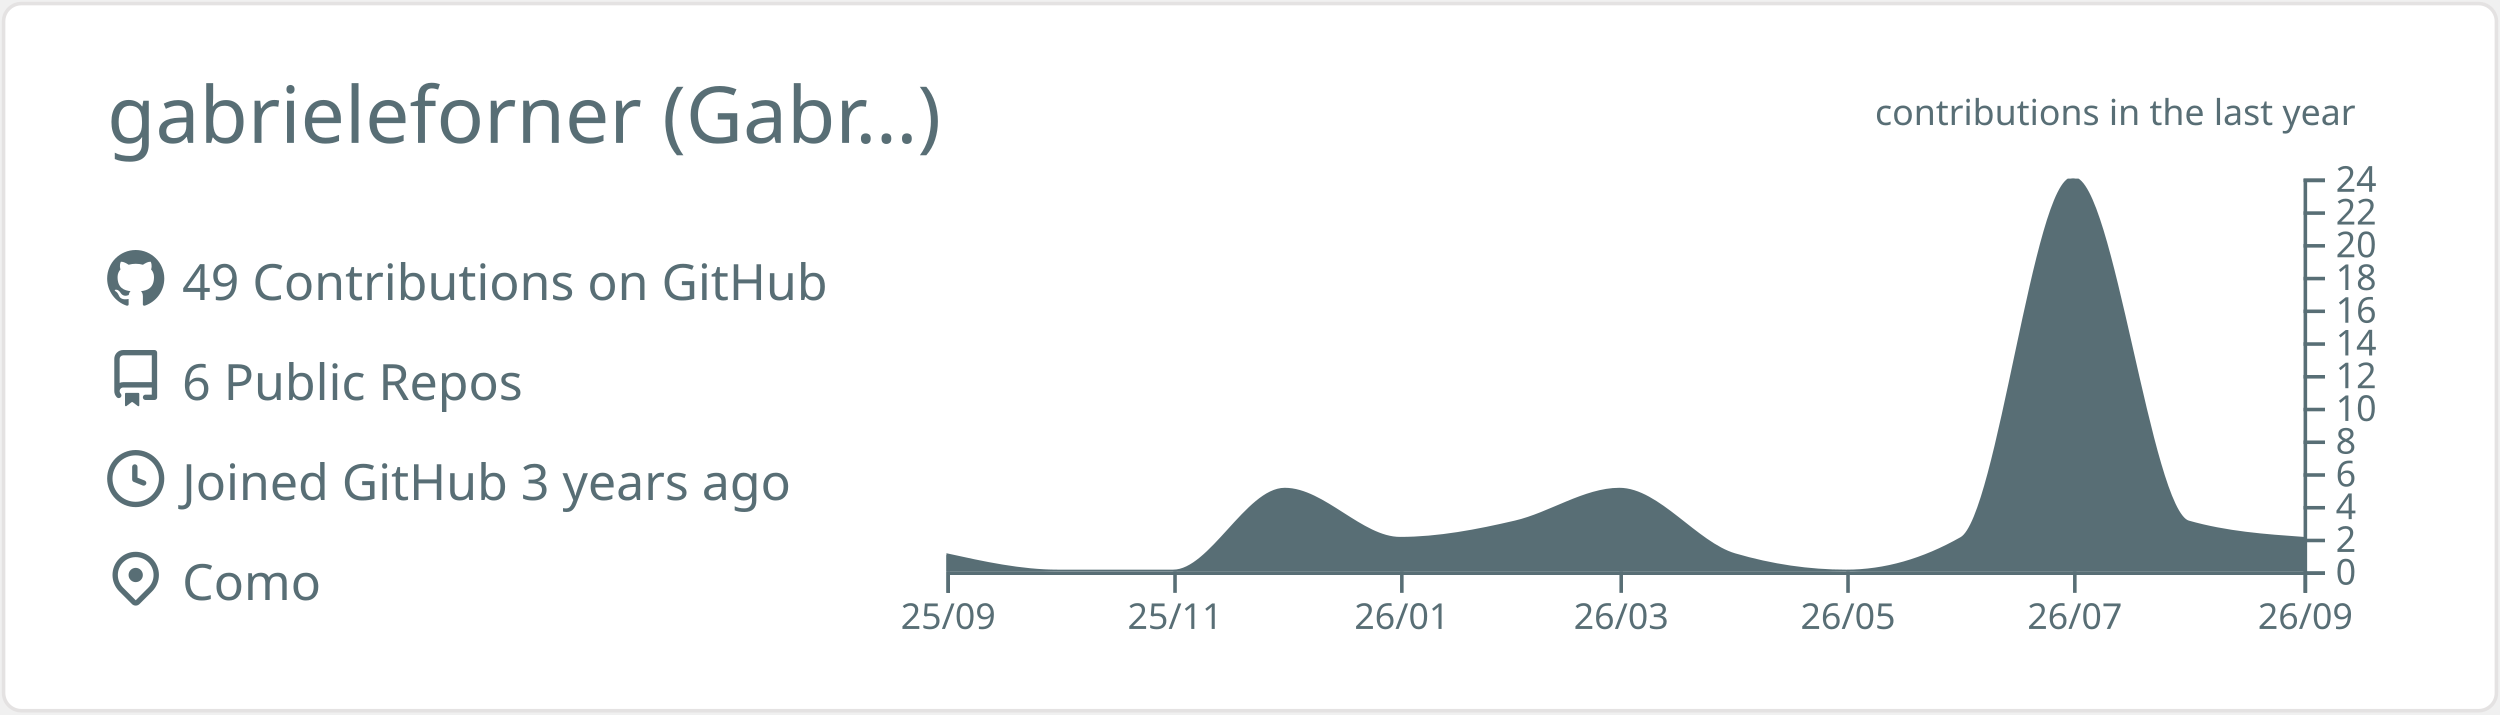
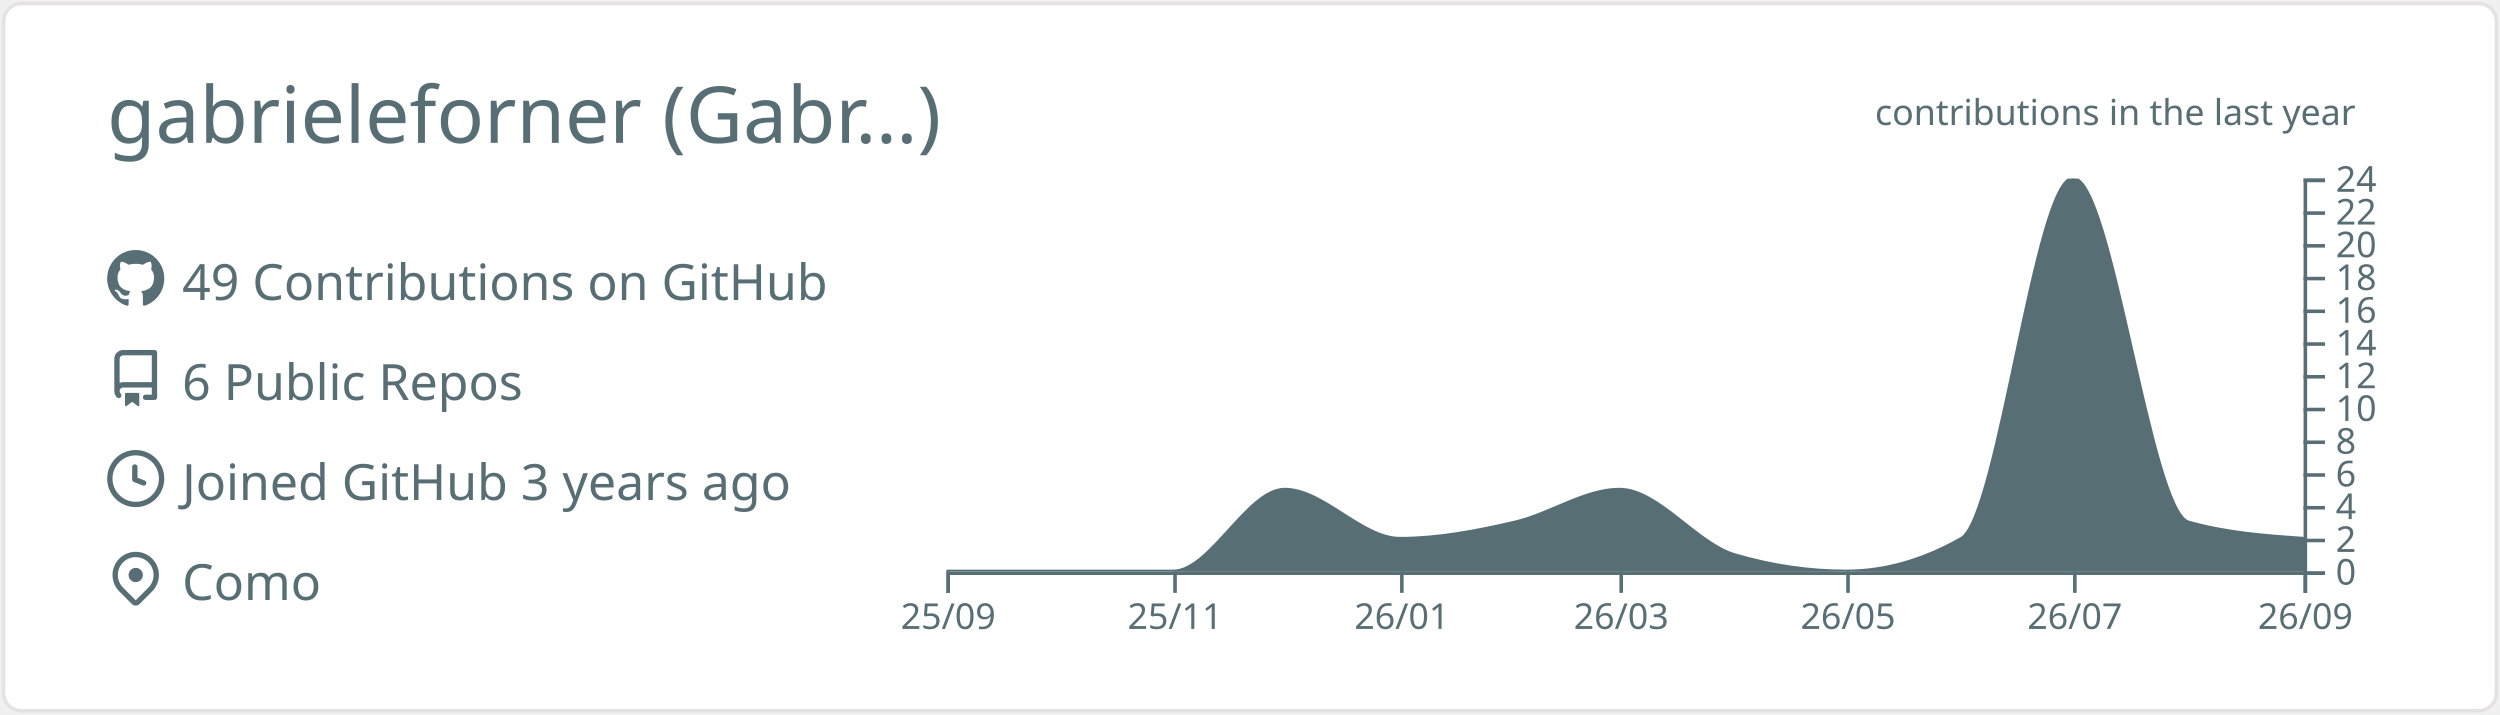
<svg xmlns="http://www.w3.org/2000/svg" width="700" height="200" viewBox="0 0 700 200">
  <style>* {
          font-family: 'Segoe UI', Ubuntu, "Helvetica Neue", Sans-Serif
        }</style>
  <g class="gpsc-root">
    <rect x="1" y="1" rx="5" ry="5" height="99%" width="99.714%" stroke="#e4e2e2" stroke-width="1" fill="#ffffff" stroke-opacity="1" />
    <text x="30" y="40" class="gpsc-item" style="--gpsc-i: 0; font-size: 22px; fill: #586e75;">gabrieleforner (Gabr…)</text>
    <g transform="translate(0,40)">
      <g transform="translate(30,30)">
        <g class="gpsc-item" style="--gpsc-i: 0;">
          <g transform="translate(0,0)" width="14" height="14" fill="#586e75">
            <path fill-rule="evenodd" d="M8 0C3.58 0 0 3.58 0 8c0 3.54 2.29 6.53 5.47 7.59.4.07.55-.17.55-.38 0-.19-.01-.82-.01-1.49-2.01.37-2.53-.49-2.69-.94-.09-.23-.48-.94-.82-1.13-.28-.15-.68-.52-.01-.53.63-.01 1.08.58 1.23.82.72 1.21 1.87.87 2.33.66.07-.52.28-.87.51-1.07-1.78-.2-3.64-.89-3.64-3.95 0-.87.31-1.59.82-2.15-.08-.2-.36-1.02.08-2.12 0 0 .67-.21 2.2.82.64-.18 1.32-.27 2-.27.68 0 1.36.09 2 .27 1.53-1.04 2.2-.82 2.2-.82.44 1.1.16 1.92.08 2.12.51.56.82 1.27.82 2.15 0 3.07-1.87 3.75-3.65 3.95.29.25.54.73.54 1.48 0 1.07-.01 1.93-.01 2.2 0 .21.15.46.55.38A8.013 8.013 0 0016 8c0-4.42-3.58-8-8-8z" />
          </g>
        </g>
        <g class="gpsc-item" style="--gpsc-i: 1;">
          <g transform="translate(0,28)" width="14" height="14" fill="#586e75">
            <path fill-rule="evenodd" d="M2 2.5A2.5 2.5 0 014.5 0h8.75a.75.75 0 01.75.75v12.5a.75.75 0 01-.75.75h-2.5a.75.75 0 110-1.5h1.75v-2h-8a1 1 0 00-.714 1.7.75.75 0 01-1.072 1.05A2.495 2.495 0 012 11.5v-9zm10.5-1V9h-8c-.356 0-.694.074-1 .208V2.5a1 1 0 011-1h8zM5 12.25v3.25a.25.25 0 00.4.2l1.45-1.087a.25.25 0 01.3 0L8.6 15.7a.25.25 0 00.4-.2v-3.25a.25.25 0 00-.25-.25h-3.5a.25.25 0 00-.25.25z" />
          </g>
        </g>
        <g class="gpsc-item" style="--gpsc-i: 2;">
          <g transform="translate(0,56)" width="14" height="14" fill="#586e75">
            <path fill-rule="evenodd" d="M1.5 8a6.5 6.5 0 1113 0 6.5 6.5 0 01-13 0zM8 0a8 8 0 100 16A8 8 0 008 0zm.5 4.75a.75.75 0 00-1.5 0v3.5a.75.75 0 00.471.696l2.5 1a.75.75 0 00.557-1.392L8.5 7.742V4.75z" />
          </g>
        </g>
        <g class="gpsc-item" style="--gpsc-i: 3;">
          <g transform="translate(0,84)" width="14" height="14" fill="#586e75">
            <path fill-rule="evenodd" d="M11.536 3.464a5 5 0 010 7.072L8 14.07l-3.536-3.535a5 5 0 117.072-7.072v.001zm1.06 8.132a6.5 6.5 0 10-9.192 0l3.535 3.536a1.5 1.5 0 002.122 0l3.535-3.536zM8 9a2 2 0 100-4 2 2 0 000 4z" />
          </g>
        </g>
        <text x="21" y="14" class="gpsc-item" style="--gpsc-i: 0; fill: #586e75; font-size: 14px;">49 Contributions on GitHub</text>
        <text x="21" y="42" class="gpsc-item" style="--gpsc-i: 1; fill: #586e75; font-size: 14px;">6 Public Repos</text>
        <text x="21" y="70" class="gpsc-item" style="--gpsc-i: 2; fill: #586e75; font-size: 14px;">Joined GitHub 3 years ago</text>
        <text x="21" y="98" class="gpsc-item" style="--gpsc-i: 3; fill: #586e75; font-size: 14px;">Como</text>
      </g>
      <g color="#586e75" transform="translate(295,10)">
        <clipPath id="gpsc-reveal-clip">
          <rect class="gpsc-reveal" x="-30" y="0" width="410" height="110" style="--gpsc-w: 410px; --gpsc-i: 4;" />
        </clipPath>
        <g clip-path="url(#gpsc-reveal-clip)" class="gpsc-chart" style="--gpsc-i: 4;">
-           <path transform="translate(-30,0)" stroke="#586e75" fill="#586e75" opacity="1" d="M0,105.417C10.411,107.708,20.822,110,31.233,110C41.991,110,52.749,110,63.507,110C73.918,110,84.329,87.083,94.74,87.083C105.498,87.083,116.256,100.833,127.014,100.833C137.772,100.833,148.53,98.753,159.288,96.25C169.005,93.99,178.721,87.083,188.438,87.083C199.196,87.083,209.954,102.259,220.712,105.417C231.123,108.472,241.534,110,251.945,110C262.703,110,273.461,106.944,284.219,100.833C294.63,94.919,305.041,0,315.452,0C326.21,0,336.968,93.194,347.726,96.25C358.484,99.306,369.242,100.069,380,100.833L380,110C369.242,110,358.484,110,347.726,110C336.968,110,326.21,110,315.452,110C305.041,110,294.63,110,284.219,110C273.461,110,262.703,110,251.945,110C241.534,110,231.123,110,220.712,110C209.954,110,199.196,110,188.438,110C178.721,110,169.005,110,159.288,110C148.53,110,137.772,110,127.014,110C116.256,110,105.498,110,94.74,110C84.329,110,73.918,110,63.507,110C52.749,110,41.991,110,31.233,110C20.822,110,10.411,110,0,110Z" />
+           <path transform="translate(-30,0)" stroke="#586e75" fill="#586e75" opacity="1" d="M0,110C10.411,110,20.822,110,31.233,110C41.991,110,52.749,110,63.507,110C73.918,110,84.329,87.083,94.74,87.083C105.498,87.083,116.256,100.833,127.014,100.833C137.772,100.833,148.53,98.753,159.288,96.25C169.005,93.99,178.721,87.083,188.438,87.083C199.196,87.083,209.954,102.259,220.712,105.417C231.123,108.472,241.534,110,251.945,110C262.703,110,273.461,106.944,284.219,100.833C294.63,94.919,305.041,0,315.452,0C326.21,0,336.968,93.194,347.726,96.25C358.484,99.306,369.242,100.069,380,100.833L380,110C369.242,110,358.484,110,347.726,110C336.968,110,326.21,110,315.452,110C305.041,110,294.63,110,284.219,110C273.461,110,262.703,110,251.945,110C241.534,110,231.123,110,220.712,110C209.954,110,199.196,110,188.438,110C178.721,110,169.005,110,159.288,110C148.53,110,137.772,110,127.014,110C116.256,110,105.498,110,94.74,110C84.329,110,73.918,110,63.507,110C52.749,110,41.991,110,31.233,110C20.822,110,10.411,110,0,110Z" />
        </g>
        <g color="#586e75" transform="translate(-30,110)" fill="none" font-size="10" font-family="sans-serif" text-anchor="middle">
          <path class="domain" stroke="currentColor" d="M0.5,6V0.5H380.5V6" />
          <g class="tick" opacity="1" transform="translate(0.5,0)">
            <line stroke="currentColor" y2="6" />
            <text fill="currentColor" y="9" dy="0.71em">25/09</text>
          </g>
          <g class="tick" opacity="1" transform="translate(64.00685,0)">
            <line stroke="currentColor" y2="6" />
            <text fill="currentColor" y="9" dy="0.71em">25/11</text>
          </g>
          <g class="tick" opacity="1" transform="translate(127.5137,0)">
            <line stroke="currentColor" y2="6" />
            <text fill="currentColor" y="9" dy="0.71em">26/01</text>
          </g>
          <g class="tick" opacity="1" transform="translate(188.9384,0)">
            <line stroke="currentColor" y2="6" />
            <text fill="currentColor" y="9" dy="0.71em">26/03</text>
          </g>
          <g class="tick" opacity="1" transform="translate(252.4452,0)">
            <line stroke="currentColor" y2="6" />
            <text fill="currentColor" y="9" dy="0.71em">26/05</text>
          </g>
          <g class="tick" opacity="1" transform="translate(315.9521,0)">
            <line stroke="currentColor" y2="6" />
            <text fill="currentColor" y="9" dy="0.71em">26/07</text>
          </g>
          <g class="tick" opacity="1" transform="translate(380.5,0)">
            <line stroke="currentColor" y2="6" />
            <text fill="currentColor" y="9" dy="0.71em">26/09</text>
          </g>
        </g>
        <g color="#586e75" transform="translate(350,0)" fill="none" font-size="10" font-family="sans-serif" text-anchor="start">
          <path class="domain" stroke="currentColor" d="M6,110.5H0.5V0.5H6" />
          <g class="tick" opacity="1" transform="translate(0,110.5)">
            <line stroke="currentColor" x2="6" />
            <text fill="currentColor" x="9" dy="0.32em">0</text>
          </g>
          <g class="tick" opacity="1" transform="translate(0,101.3333)">
            <line stroke="currentColor" x2="6" />
            <text fill="currentColor" x="9" dy="0.32em">2</text>
          </g>
          <g class="tick" opacity="1" transform="translate(0,92.16667)">
            <line stroke="currentColor" x2="6" />
            <text fill="currentColor" x="9" dy="0.32em">4</text>
          </g>
          <g class="tick" opacity="1" transform="translate(0,83)">
            <line stroke="currentColor" x2="6" />
            <text fill="currentColor" x="9" dy="0.32em">6</text>
          </g>
          <g class="tick" opacity="1" transform="translate(0,73.83333)">
            <line stroke="currentColor" x2="6" />
            <text fill="currentColor" x="9" dy="0.32em">8</text>
          </g>
          <g class="tick" opacity="1" transform="translate(0,64.66667)">
            <line stroke="currentColor" x2="6" />
            <text fill="currentColor" x="9" dy="0.32em">10</text>
          </g>
          <g class="tick" opacity="1" transform="translate(0,55.5)">
            <line stroke="currentColor" x2="6" />
            <text fill="currentColor" x="9" dy="0.32em">12</text>
          </g>
          <g class="tick" opacity="1" transform="translate(0,46.33333)">
            <line stroke="currentColor" x2="6" />
            <text fill="currentColor" x="9" dy="0.32em">14</text>
          </g>
          <g class="tick" opacity="1" transform="translate(0,37.16667)">
            <line stroke="currentColor" x2="6" />
            <text fill="currentColor" x="9" dy="0.32em">16</text>
          </g>
          <g class="tick" opacity="1" transform="translate(0,28)">
            <line stroke="currentColor" x2="6" />
            <text fill="currentColor" x="9" dy="0.32em">18</text>
          </g>
          <g class="tick" opacity="1" transform="translate(0,18.83333)">
            <line stroke="currentColor" x2="6" />
            <text fill="currentColor" x="9" dy="0.32em">20</text>
          </g>
          <g class="tick" opacity="1" transform="translate(0,9.666667)">
            <line stroke="currentColor" x2="6" />
            <text fill="currentColor" x="9" dy="0.32em">22</text>
          </g>
          <g class="tick" opacity="1" transform="translate(0,0.5)">
            <line stroke="currentColor" x2="6" />
            <text fill="currentColor" x="9" dy="0.32em">24</text>
          </g>
        </g>
        <g>
          <text y="-15" x="230" style="fill: #586e75; font-size: 10px;">contributions in the last year</text>
        </g>
      </g>
    </g>
  </g>
</svg>
